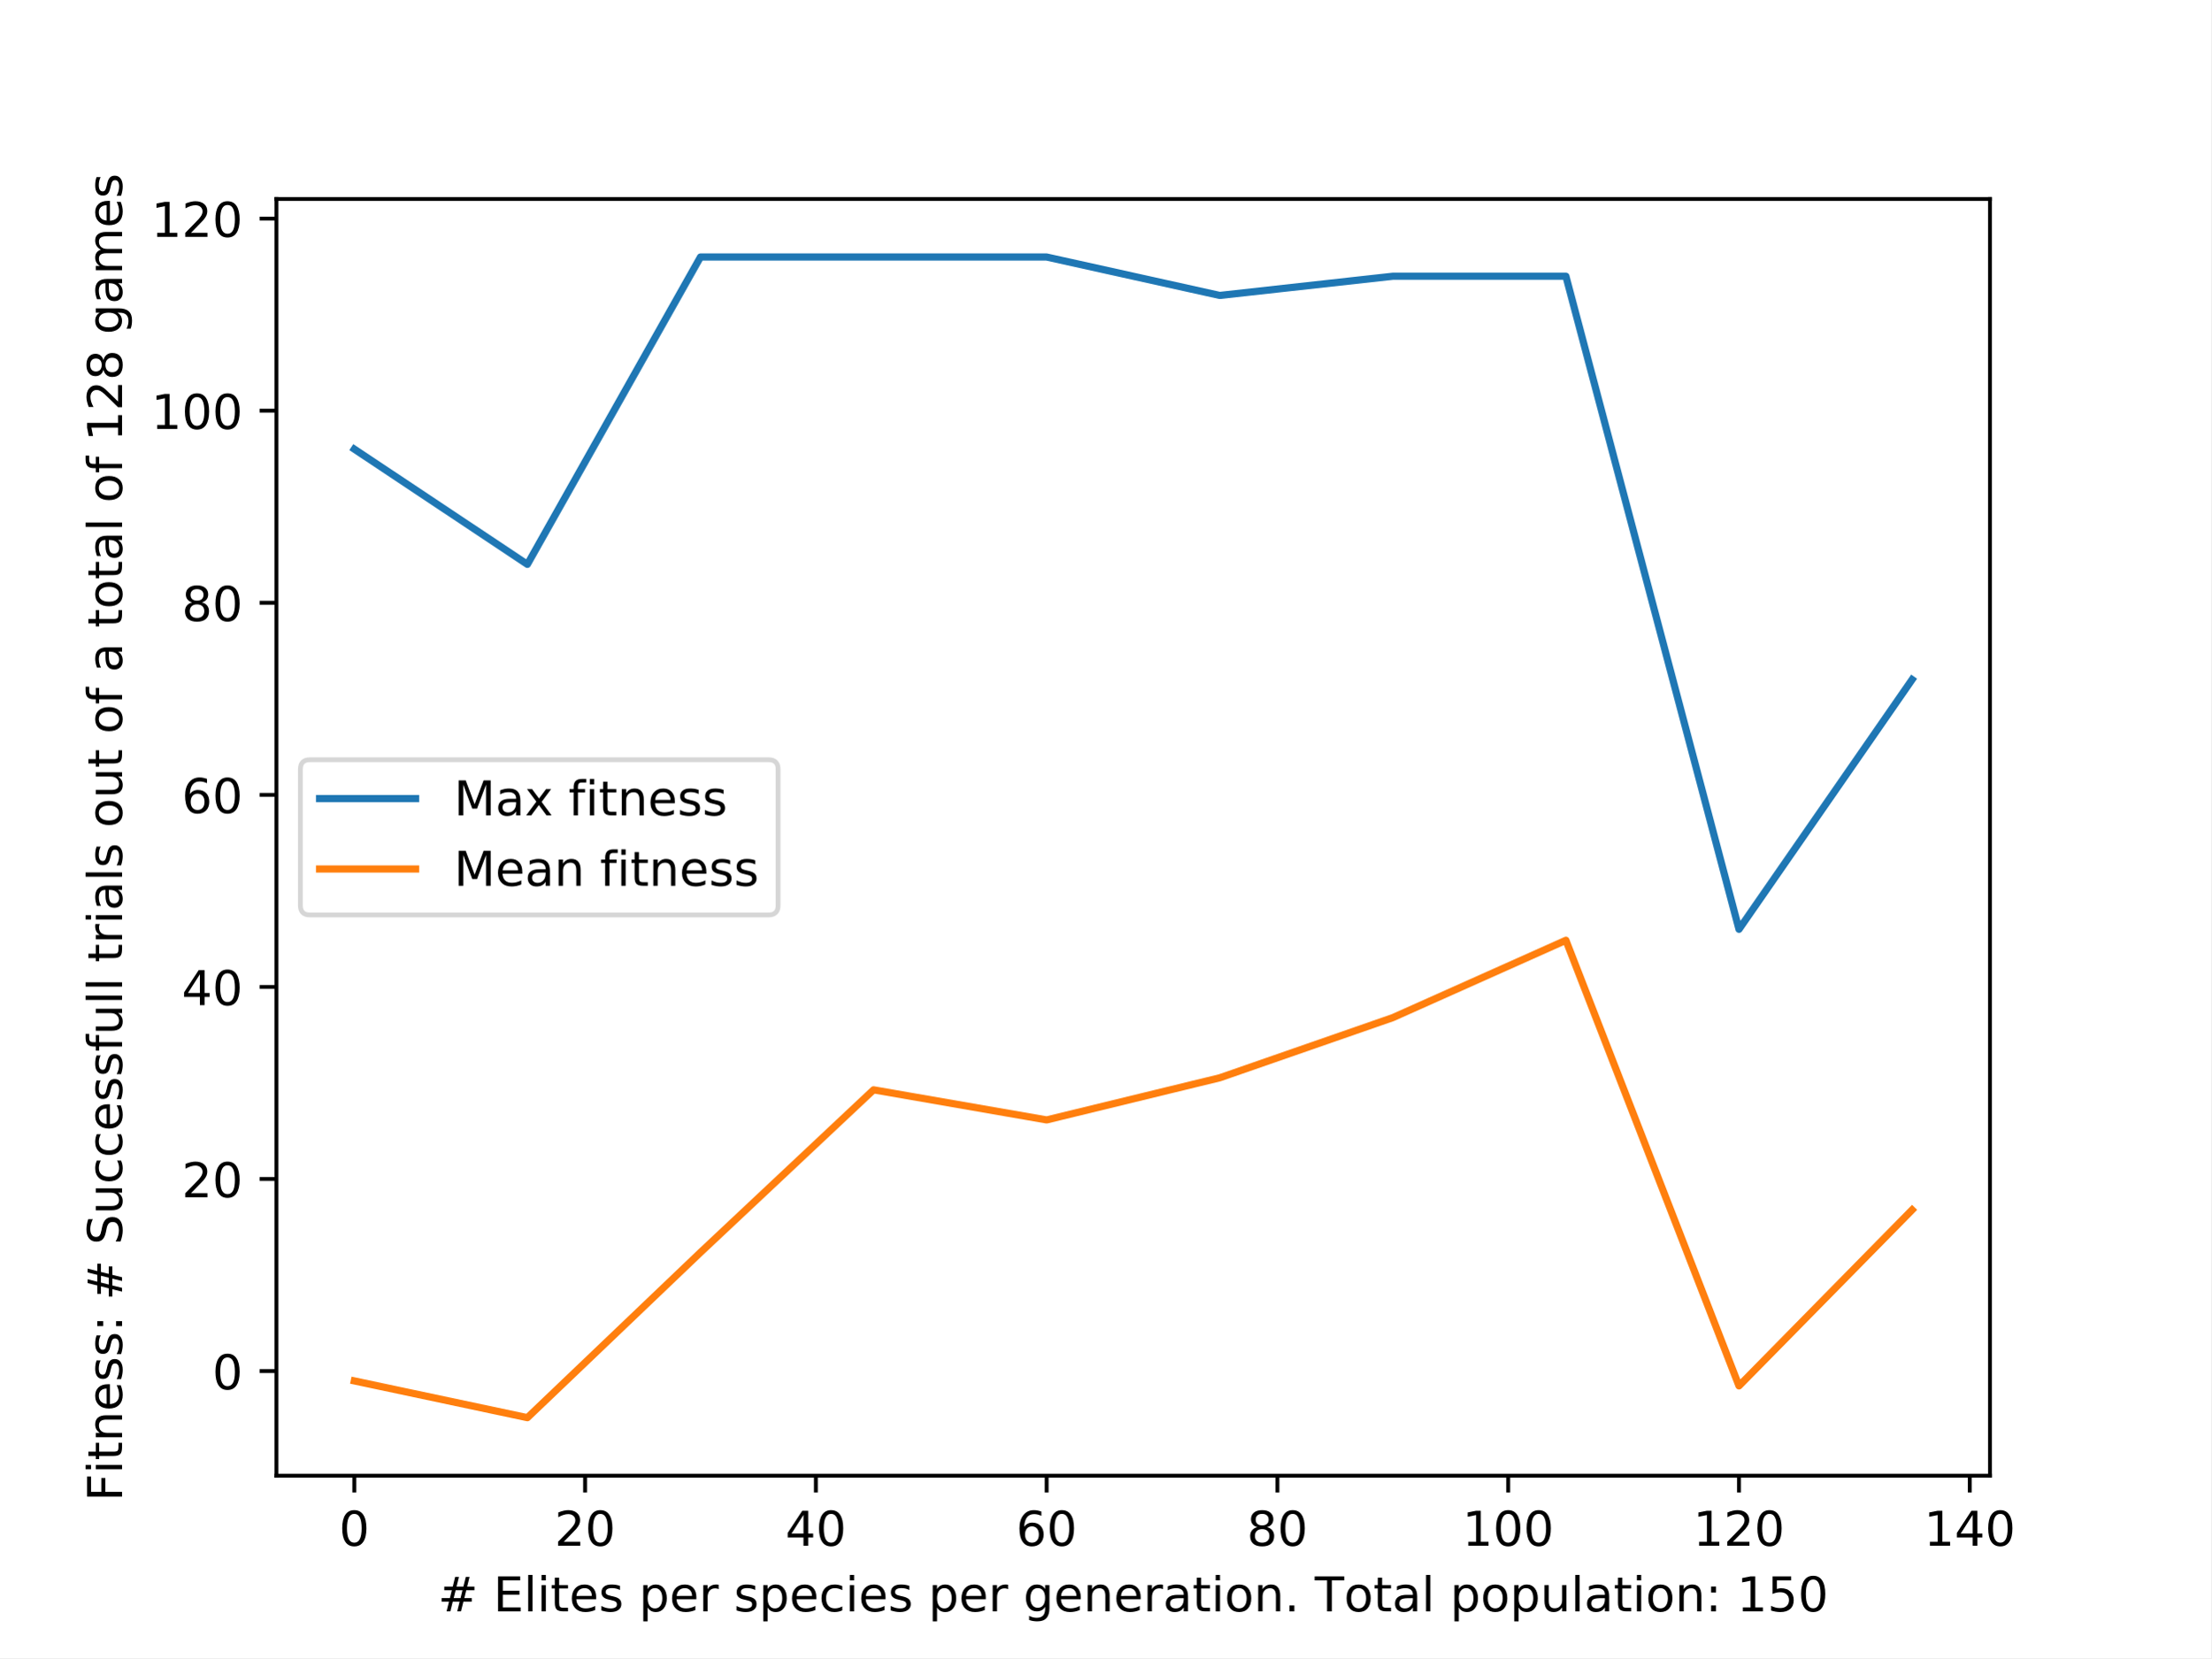
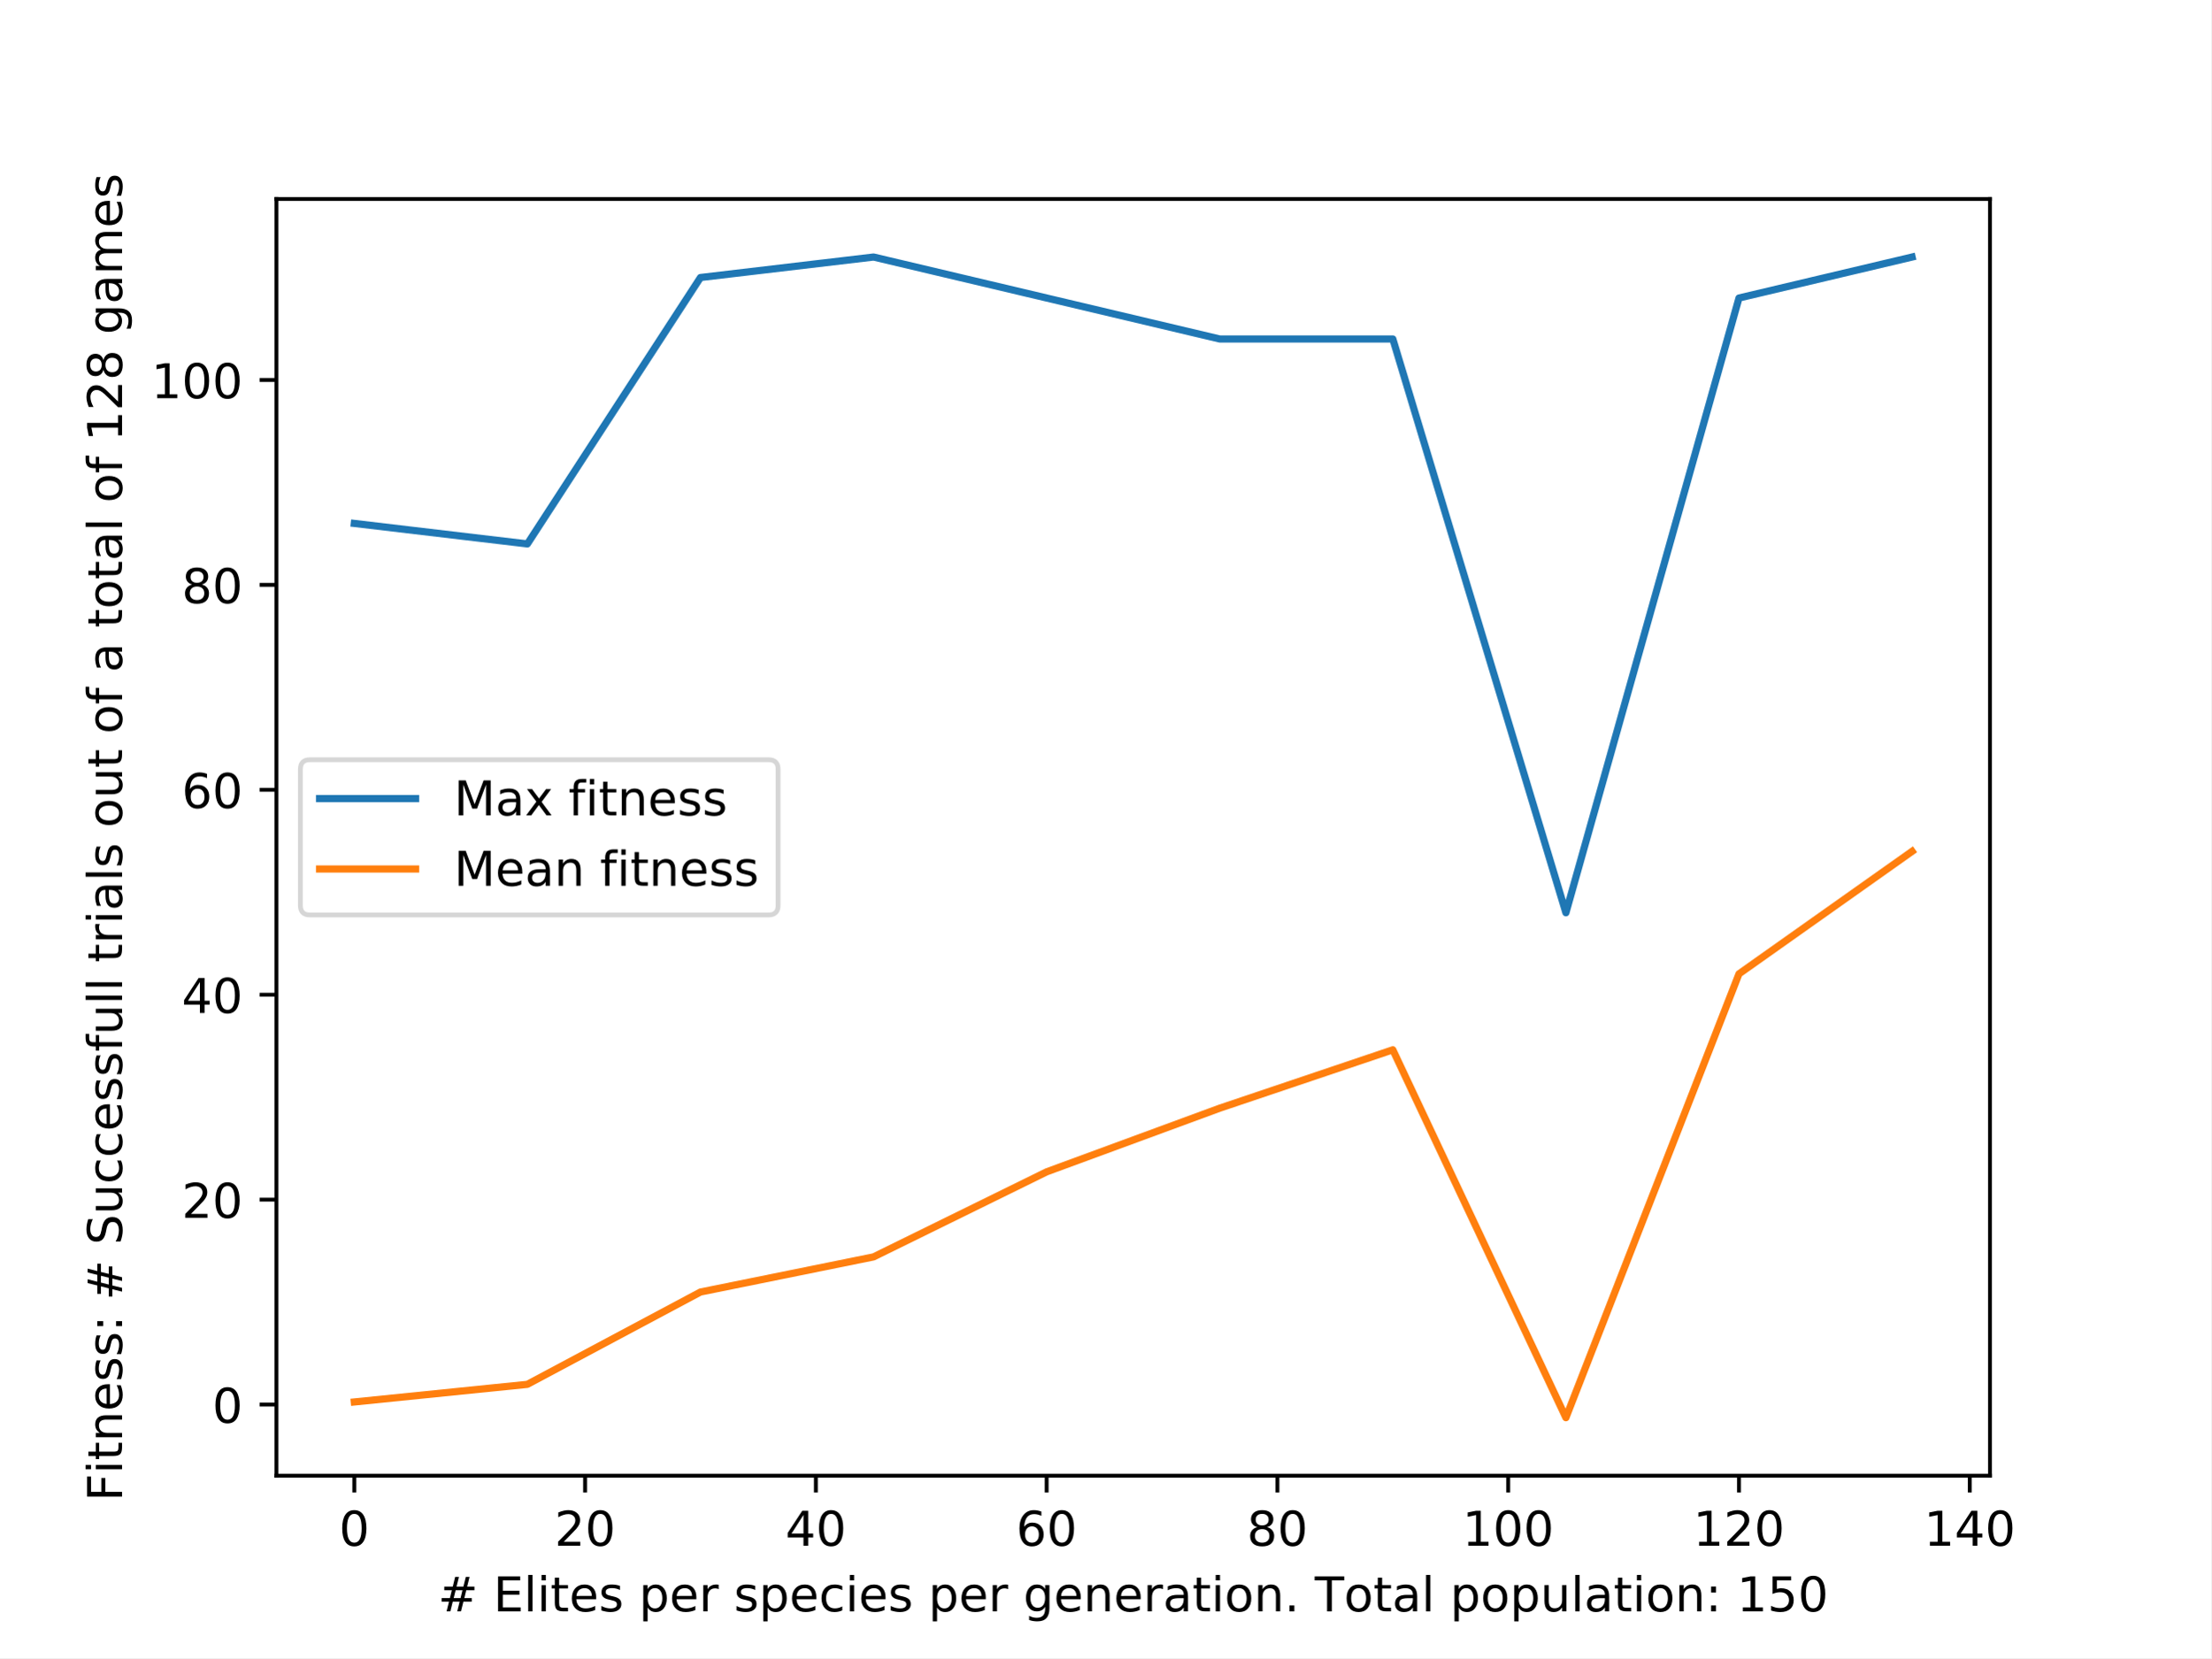
<svg xmlns="http://www.w3.org/2000/svg" xmlns:xlink="http://www.w3.org/1999/xlink" height="345.6pt" version="1.1" viewBox="0 0 460.8 345.6" width="460.8pt">
  <defs>
    <style type="text/css">
*{stroke-linecap:butt;stroke-linejoin:round;}
  </style>
  </defs>
  <g id="figure_1">
    <g id="patch_1">
      <path d="M 0 345.6  L 460.8 345.6  L 460.8 0  L 0 0  z " style="fill:#ffffff;" />
    </g>
    <g id="axes_1">
      <g id="patch_2">
        <path d="M 57.6 307.584  L 414.72 307.584  L 414.72 41.472  L 57.6 41.472  z " style="fill:#ffffff;" />
      </g>
      <g id="matplotlib.axis_1">
        <g id="xtick_1">
          <g id="line2d_1">
            <defs>
-               <path d="M 0 0  L 0 3.5  " id="ma9037fa48b" style="stroke:#000000;stroke-width:0.8;" />
-             </defs>
-             <g>
-               <use style="stroke:#000000;stroke-width:0.8;" x="73.833" xlink:href="#ma9037fa48b" y="307.584" />
+               <path d="M 0 0  L 0 3.5  " id="mc1889bf331" style="stroke:#000000;stroke-width:0.8;" />
+             </defs>
+             <g>
+               <use style="stroke:#000000;stroke-width:0.8;" x="73.833" xlink:href="#mc1889bf331" y="307.584" />
            </g>
          </g>
          <g id="text_1">
            <defs>
              <path d="M 31.781 66.406  Q 24.172 66.406 20.328 58.906  Q 16.5 51.422 16.5 36.375  Q 16.5 21.391 20.328 13.891  Q 24.172 6.391 31.781 6.391  Q 39.453 6.391 43.281 13.891  Q 47.125 21.391 47.125 36.375  Q 47.125 51.422 43.281 58.906  Q 39.453 66.406 31.781 66.406  z M 31.781 74.219  Q 44.047 74.219 50.516 64.516  Q 56.984 54.828 56.984 36.375  Q 56.984 17.969 50.516 8.266  Q 44.047 -1.422 31.781 -1.422  Q 19.531 -1.422 13.062 8.266  Q 6.594 17.969 6.594 36.375  Q 6.594 54.828 13.062 64.516  Q 19.531 74.219 31.781 74.219  z " id="DejaVuSans-48" />
            </defs>
            <g transform="translate(70.65148 322.1824)scale(0.1 -0.1)">
              <use xlink:href="#DejaVuSans-48" />
            </g>
          </g>
        </g>
        <g id="xtick_2">
          <g id="line2d_2">
            <g>
-               <use style="stroke:#000000;stroke-width:0.8;" x="121.93" xlink:href="#ma9037fa48b" y="307.584" />
+               <use style="stroke:#000000;stroke-width:0.8;" x="121.93" xlink:href="#mc1889bf331" y="307.584" />
            </g>
          </g>
          <g id="text_2">
            <defs>
              <path d="M 19.188 8.297  L 53.609 8.297  L 53.609 0  L 7.328 0  L 7.328 8.297  Q 12.938 14.109 22.625 23.891  Q 32.328 33.688 34.812 36.531  Q 39.547 41.844 41.422 45.531  Q 43.312 49.219 43.312 52.781  Q 43.312 58.594 39.234 62.25  Q 35.156 65.922 28.609 65.922  Q 23.969 65.922 18.812 64.312  Q 13.672 62.703 7.812 59.422  L 7.812 69.391  Q 13.766 71.781 18.938 73  Q 24.125 74.219 28.422 74.219  Q 39.75 74.219 46.484 68.547  Q 53.219 62.891 53.219 53.422  Q 53.219 48.922 51.531 44.891  Q 49.859 40.875 45.406 35.406  Q 44.188 33.984 37.641 27.219  Q 31.109 20.453 19.188 8.297  z " id="DejaVuSans-50" />
            </defs>
            <g transform="translate(115.5672 322.1824)scale(0.1 -0.1)">
              <use xlink:href="#DejaVuSans-50" />
              <use x="63.623" xlink:href="#DejaVuSans-48" />
            </g>
          </g>
        </g>
        <g id="xtick_3">
          <g id="line2d_3">
            <g>
-               <use style="stroke:#000000;stroke-width:0.8;" x="170.027" xlink:href="#ma9037fa48b" y="307.584" />
+               <use style="stroke:#000000;stroke-width:0.8;" x="170.027" xlink:href="#mc1889bf331" y="307.584" />
            </g>
          </g>
          <g id="text_3">
            <defs>
              <path d="M 37.797 64.312  L 12.891 25.391  L 37.797 25.391  z M 35.203 72.906  L 47.609 72.906  L 47.609 25.391  L 58.016 25.391  L 58.016 17.188  L 47.609 17.188  L 47.609 0  L 37.797 0  L 37.797 17.188  L 4.891 17.188  L 4.891 26.703  z " id="DejaVuSans-52" />
            </defs>
            <g transform="translate(163.6642 322.1824)scale(0.1 -0.1)">
              <use xlink:href="#DejaVuSans-52" />
              <use x="63.623" xlink:href="#DejaVuSans-48" />
            </g>
          </g>
        </g>
        <g id="xtick_4">
          <g id="line2d_4">
            <g>
-               <use style="stroke:#000000;stroke-width:0.8;" x="218.124" xlink:href="#ma9037fa48b" y="307.584" />
+               <use style="stroke:#000000;stroke-width:0.8;" x="218.124" xlink:href="#mc1889bf331" y="307.584" />
            </g>
          </g>
          <g id="text_4">
            <defs>
              <path d="M 33.016 40.375  Q 26.375 40.375 22.484 35.828  Q 18.609 31.297 18.609 23.391  Q 18.609 15.531 22.484 10.953  Q 26.375 6.391 33.016 6.391  Q 39.656 6.391 43.531 10.953  Q 47.406 15.531 47.406 23.391  Q 47.406 31.297 43.531 35.828  Q 39.656 40.375 33.016 40.375  z M 52.594 71.297  L 52.594 62.312  Q 48.875 64.062 45.094 64.984  Q 41.312 65.922 37.594 65.922  Q 27.828 65.922 22.672 59.328  Q 17.531 52.734 16.797 39.406  Q 19.672 43.656 24.016 45.922  Q 28.375 48.188 33.594 48.188  Q 44.578 48.188 50.953 41.516  Q 57.328 34.859 57.328 23.391  Q 57.328 12.156 50.688 5.359  Q 44.047 -1.422 33.016 -1.422  Q 20.359 -1.422 13.672 8.266  Q 6.984 17.969 6.984 36.375  Q 6.984 53.656 15.188 63.938  Q 23.391 74.219 37.203 74.219  Q 40.922 74.219 44.703 73.484  Q 48.484 72.75 52.594 71.297  z " id="DejaVuSans-54" />
            </defs>
            <g transform="translate(211.7611 322.1824)scale(0.1 -0.1)">
              <use xlink:href="#DejaVuSans-54" />
              <use x="63.623" xlink:href="#DejaVuSans-48" />
            </g>
          </g>
        </g>
        <g id="xtick_5">
          <g id="line2d_5">
            <g>
-               <use style="stroke:#000000;stroke-width:0.8;" x="266.221" xlink:href="#ma9037fa48b" y="307.584" />
+               <use style="stroke:#000000;stroke-width:0.8;" x="266.221" xlink:href="#mc1889bf331" y="307.584" />
            </g>
          </g>
          <g id="text_5">
            <defs>
              <path d="M 31.781 34.625  Q 24.75 34.625 20.719 30.859  Q 16.703 27.094 16.703 20.516  Q 16.703 13.922 20.719 10.156  Q 24.75 6.391 31.781 6.391  Q 38.812 6.391 42.859 10.172  Q 46.922 13.969 46.922 20.516  Q 46.922 27.094 42.891 30.859  Q 38.875 34.625 31.781 34.625  z M 21.922 38.812  Q 15.578 40.375 12.031 44.719  Q 8.5 49.078 8.5 55.328  Q 8.5 64.062 14.719 69.141  Q 20.953 74.219 31.781 74.219  Q 42.672 74.219 48.875 69.141  Q 55.078 64.062 55.078 55.328  Q 55.078 49.078 51.531 44.719  Q 48 40.375 41.703 38.812  Q 48.828 37.156 52.797 32.312  Q 56.781 27.484 56.781 20.516  Q 56.781 9.906 50.312 4.234  Q 43.844 -1.422 31.781 -1.422  Q 19.734 -1.422 13.25 4.234  Q 6.781 9.906 6.781 20.516  Q 6.781 27.484 10.781 32.312  Q 14.797 37.156 21.922 38.812  z M 18.312 54.391  Q 18.312 48.734 21.844 45.562  Q 25.391 42.391 31.781 42.391  Q 38.141 42.391 41.719 45.562  Q 45.312 48.734 45.312 54.391  Q 45.312 60.062 41.719 63.234  Q 38.141 66.406 31.781 66.406  Q 25.391 66.406 21.844 63.234  Q 18.312 60.062 18.312 54.391  z " id="DejaVuSans-56" />
            </defs>
            <g transform="translate(259.8581 322.1824)scale(0.1 -0.1)">
              <use xlink:href="#DejaVuSans-56" />
              <use x="63.623" xlink:href="#DejaVuSans-48" />
            </g>
          </g>
        </g>
        <g id="xtick_6">
          <g id="line2d_6">
            <g>
-               <use style="stroke:#000000;stroke-width:0.8;" x="314.318" xlink:href="#ma9037fa48b" y="307.584" />
+               <use style="stroke:#000000;stroke-width:0.8;" x="314.318" xlink:href="#mc1889bf331" y="307.584" />
            </g>
          </g>
          <g id="text_6">
            <defs>
              <path d="M 12.406 8.297  L 28.516 8.297  L 28.516 63.922  L 10.984 60.406  L 10.984 69.391  L 28.422 72.906  L 38.281 72.906  L 38.281 8.297  L 54.391 8.297  L 54.391 0  L 12.406 0  z " id="DejaVuSans-49" />
            </defs>
            <g transform="translate(304.7738 322.1824)scale(0.1 -0.1)">
              <use xlink:href="#DejaVuSans-49" />
              <use x="63.623" xlink:href="#DejaVuSans-48" />
              <use x="127.246" xlink:href="#DejaVuSans-48" />
            </g>
          </g>
        </g>
        <g id="xtick_7">
          <g id="line2d_7">
            <g>
-               <use style="stroke:#000000;stroke-width:0.8;" x="362.415" xlink:href="#ma9037fa48b" y="307.584" />
+               <use style="stroke:#000000;stroke-width:0.8;" x="362.415" xlink:href="#mc1889bf331" y="307.584" />
            </g>
          </g>
          <g id="text_7">
            <g transform="translate(352.8708 322.1824)scale(0.1 -0.1)">
              <use xlink:href="#DejaVuSans-49" />
              <use x="63.623" xlink:href="#DejaVuSans-50" />
              <use x="127.246" xlink:href="#DejaVuSans-48" />
            </g>
          </g>
        </g>
        <g id="xtick_8">
          <g id="line2d_8">
            <g>
-               <use style="stroke:#000000;stroke-width:0.8;" x="410.512" xlink:href="#ma9037fa48b" y="307.584" />
+               <use style="stroke:#000000;stroke-width:0.8;" x="410.512" xlink:href="#mc1889bf331" y="307.584" />
            </g>
          </g>
          <g id="text_8">
            <g transform="translate(400.9678 322.1824)scale(0.1 -0.1)">
              <use xlink:href="#DejaVuSans-49" />
              <use x="63.623" xlink:href="#DejaVuSans-52" />
              <use x="127.246" xlink:href="#DejaVuSans-48" />
            </g>
          </g>
        </g>
        <g id="text_9">
          <defs>
            <path d="M 51.125 44  L 36.922 44  L 32.812 27.688  L 47.125 27.688  z M 43.797 71.781  L 38.719 51.516  L 52.984 51.516  L 58.109 71.781  L 65.922 71.781  L 60.891 51.516  L 76.125 51.516  L 76.125 44  L 58.984 44  L 54.984 27.688  L 70.516 27.688  L 70.516 20.219  L 53.078 20.219  L 48 0  L 40.188 0  L 45.219 20.219  L 30.906 20.219  L 25.875 0  L 18.016 0  L 23.094 20.219  L 7.719 20.219  L 7.719 27.688  L 24.906 27.688  L 29 44  L 13.281 44  L 13.281 51.516  L 30.906 51.516  L 35.891 71.781  z " id="DejaVuSans-35" />
            <path id="DejaVuSans-32" />
            <path d="M 9.812 72.906  L 55.906 72.906  L 55.906 64.594  L 19.672 64.594  L 19.672 43.016  L 54.391 43.016  L 54.391 34.719  L 19.672 34.719  L 19.672 8.297  L 56.781 8.297  L 56.781 0  L 9.812 0  z " id="DejaVuSans-69" />
            <path d="M 9.422 75.984  L 18.406 75.984  L 18.406 0  L 9.422 0  z " id="DejaVuSans-108" />
            <path d="M 9.422 54.688  L 18.406 54.688  L 18.406 0  L 9.422 0  z M 9.422 75.984  L 18.406 75.984  L 18.406 64.594  L 9.422 64.594  z " id="DejaVuSans-105" />
            <path d="M 18.312 70.219  L 18.312 54.688  L 36.812 54.688  L 36.812 47.703  L 18.312 47.703  L 18.312 18.016  Q 18.312 11.328 20.141 9.422  Q 21.969 7.516 27.594 7.516  L 36.812 7.516  L 36.812 0  L 27.594 0  Q 17.188 0 13.234 3.875  Q 9.281 7.766 9.281 18.016  L 9.281 47.703  L 2.688 47.703  L 2.688 54.688  L 9.281 54.688  L 9.281 70.219  z " id="DejaVuSans-116" />
            <path d="M 56.203 29.594  L 56.203 25.203  L 14.891 25.203  Q 15.484 15.922 20.484 11.062  Q 25.484 6.203 34.422 6.203  Q 39.594 6.203 44.453 7.469  Q 49.312 8.734 54.109 11.281  L 54.109 2.781  Q 49.266 0.734 44.188 -0.344  Q 39.109 -1.422 33.891 -1.422  Q 20.797 -1.422 13.156 6.188  Q 5.516 13.812 5.516 26.812  Q 5.516 40.234 12.766 48.109  Q 20.016 56 32.328 56  Q 43.359 56 49.781 48.891  Q 56.203 41.797 56.203 29.594  z M 47.219 32.234  Q 47.125 39.594 43.094 43.984  Q 39.062 48.391 32.422 48.391  Q 24.906 48.391 20.391 44.141  Q 15.875 39.891 15.188 32.172  z " id="DejaVuSans-101" />
            <path d="M 44.281 53.078  L 44.281 44.578  Q 40.484 46.531 36.375 47.5  Q 32.281 48.484 27.875 48.484  Q 21.188 48.484 17.844 46.438  Q 14.5 44.391 14.5 40.281  Q 14.5 37.156 16.891 35.375  Q 19.281 33.594 26.516 31.984  L 29.594 31.297  Q 39.156 29.25 43.188 25.516  Q 47.219 21.781 47.219 15.094  Q 47.219 7.469 41.188 3.016  Q 35.156 -1.422 24.609 -1.422  Q 20.219 -1.422 15.453 -0.562  Q 10.688 0.297 5.422 2  L 5.422 11.281  Q 10.406 8.688 15.234 7.391  Q 20.062 6.109 24.812 6.109  Q 31.156 6.109 34.562 8.281  Q 37.984 10.453 37.984 14.406  Q 37.984 18.062 35.516 20.016  Q 33.062 21.969 24.703 23.781  L 21.578 24.516  Q 13.234 26.266 9.516 29.906  Q 5.812 33.547 5.812 39.891  Q 5.812 47.609 11.281 51.797  Q 16.75 56 26.812 56  Q 31.781 56 36.172 55.266  Q 40.578 54.547 44.281 53.078  z " id="DejaVuSans-115" />
            <path d="M 18.109 8.203  L 18.109 -20.797  L 9.078 -20.797  L 9.078 54.688  L 18.109 54.688  L 18.109 46.391  Q 20.953 51.266 25.266 53.625  Q 29.594 56 35.594 56  Q 45.562 56 51.781 48.094  Q 58.016 40.188 58.016 27.297  Q 58.016 14.406 51.781 6.484  Q 45.562 -1.422 35.594 -1.422  Q 29.594 -1.422 25.266 0.953  Q 20.953 3.328 18.109 8.203  z M 48.688 27.297  Q 48.688 37.203 44.609 42.844  Q 40.531 48.484 33.406 48.484  Q 26.266 48.484 22.188 42.844  Q 18.109 37.203 18.109 27.297  Q 18.109 17.391 22.188 11.75  Q 26.266 6.109 33.406 6.109  Q 40.531 6.109 44.609 11.75  Q 48.688 17.391 48.688 27.297  z " id="DejaVuSans-112" />
            <path d="M 41.109 46.297  Q 39.594 47.172 37.812 47.578  Q 36.031 48 33.891 48  Q 26.266 48 22.188 43.047  Q 18.109 38.094 18.109 28.812  L 18.109 0  L 9.078 0  L 9.078 54.688  L 18.109 54.688  L 18.109 46.188  Q 20.953 51.172 25.484 53.578  Q 30.031 56 36.531 56  Q 37.453 56 38.578 55.875  Q 39.703 55.766 41.062 55.516  z " id="DejaVuSans-114" />
            <path d="M 48.781 52.594  L 48.781 44.188  Q 44.969 46.297 41.141 47.344  Q 37.312 48.391 33.406 48.391  Q 24.656 48.391 19.812 42.844  Q 14.984 37.312 14.984 27.297  Q 14.984 17.281 19.812 11.734  Q 24.656 6.203 33.406 6.203  Q 37.312 6.203 41.141 7.25  Q 44.969 8.297 48.781 10.406  L 48.781 2.094  Q 45.016 0.344 40.984 -0.531  Q 36.969 -1.422 32.422 -1.422  Q 20.062 -1.422 12.781 6.344  Q 5.516 14.109 5.516 27.297  Q 5.516 40.672 12.859 48.328  Q 20.219 56 33.016 56  Q 37.156 56 41.109 55.141  Q 45.062 54.297 48.781 52.594  z " id="DejaVuSans-99" />
            <path d="M 45.406 27.984  Q 45.406 37.75 41.375 43.109  Q 37.359 48.484 30.078 48.484  Q 22.859 48.484 18.828 43.109  Q 14.797 37.75 14.797 27.984  Q 14.797 18.266 18.828 12.891  Q 22.859 7.516 30.078 7.516  Q 37.359 7.516 41.375 12.891  Q 45.406 18.266 45.406 27.984  z M 54.391 6.781  Q 54.391 -7.172 48.188 -13.984  Q 42 -20.797 29.203 -20.797  Q 24.469 -20.797 20.266 -20.094  Q 16.062 -19.391 12.109 -17.922  L 12.109 -9.188  Q 16.062 -11.328 19.922 -12.344  Q 23.781 -13.375 27.781 -13.375  Q 36.625 -13.375 41.016 -8.766  Q 45.406 -4.156 45.406 5.172  L 45.406 9.625  Q 42.625 4.781 38.281 2.391  Q 33.938 0 27.875 0  Q 17.828 0 11.672 7.656  Q 5.516 15.328 5.516 27.984  Q 5.516 40.672 11.672 48.328  Q 17.828 56 27.875 56  Q 33.938 56 38.281 53.609  Q 42.625 51.219 45.406 46.391  L 45.406 54.688  L 54.391 54.688  z " id="DejaVuSans-103" />
            <path d="M 54.891 33.016  L 54.891 0  L 45.906 0  L 45.906 32.719  Q 45.906 40.484 42.875 44.328  Q 39.844 48.188 33.797 48.188  Q 26.516 48.188 22.312 43.547  Q 18.109 38.922 18.109 30.906  L 18.109 0  L 9.078 0  L 9.078 54.688  L 18.109 54.688  L 18.109 46.188  Q 21.344 51.125 25.703 53.562  Q 30.078 56 35.797 56  Q 45.219 56 50.047 50.172  Q 54.891 44.344 54.891 33.016  z " id="DejaVuSans-110" />
            <path d="M 34.281 27.484  Q 23.391 27.484 19.188 25  Q 14.984 22.516 14.984 16.5  Q 14.984 11.719 18.141 8.906  Q 21.297 6.109 26.703 6.109  Q 34.188 6.109 38.703 11.406  Q 43.219 16.703 43.219 25.484  L 43.219 27.484  z M 52.203 31.203  L 52.203 0  L 43.219 0  L 43.219 8.297  Q 40.141 3.328 35.547 0.953  Q 30.953 -1.422 24.312 -1.422  Q 15.922 -1.422 10.953 3.297  Q 6 8.016 6 15.922  Q 6 25.141 12.172 29.828  Q 18.359 34.516 30.609 34.516  L 43.219 34.516  L 43.219 35.406  Q 43.219 41.609 39.141 45  Q 35.062 48.391 27.688 48.391  Q 23 48.391 18.547 47.266  Q 14.109 46.141 10.016 43.891  L 10.016 52.203  Q 14.938 54.109 19.578 55.047  Q 24.219 56 28.609 56  Q 40.484 56 46.344 49.844  Q 52.203 43.703 52.203 31.203  z " id="DejaVuSans-97" />
            <path d="M 30.609 48.391  Q 23.391 48.391 19.188 42.75  Q 14.984 37.109 14.984 27.297  Q 14.984 17.484 19.156 11.844  Q 23.344 6.203 30.609 6.203  Q 37.797 6.203 41.984 11.859  Q 46.188 17.531 46.188 27.297  Q 46.188 37.016 41.984 42.703  Q 37.797 48.391 30.609 48.391  z M 30.609 56  Q 42.328 56 49.016 48.375  Q 55.719 40.766 55.719 27.297  Q 55.719 13.875 49.016 6.219  Q 42.328 -1.422 30.609 -1.422  Q 18.844 -1.422 12.172 6.219  Q 5.516 13.875 5.516 27.297  Q 5.516 40.766 12.172 48.375  Q 18.844 56 30.609 56  z " id="DejaVuSans-111" />
            <path d="M 10.688 12.406  L 21 12.406  L 21 0  L 10.688 0  z " id="DejaVuSans-46" />
            <path d="M -0.297 72.906  L 61.375 72.906  L 61.375 64.594  L 35.5 64.594  L 35.5 0  L 25.594 0  L 25.594 64.594  L -0.297 64.594  z " id="DejaVuSans-84" />
            <path d="M 8.5 21.578  L 8.5 54.688  L 17.484 54.688  L 17.484 21.922  Q 17.484 14.156 20.5 10.266  Q 23.531 6.391 29.594 6.391  Q 36.859 6.391 41.078 11.031  Q 45.312 15.672 45.312 23.688  L 45.312 54.688  L 54.297 54.688  L 54.297 0  L 45.312 0  L 45.312 8.406  Q 42.047 3.422 37.719 1  Q 33.406 -1.422 27.688 -1.422  Q 18.266 -1.422 13.375 4.438  Q 8.5 10.297 8.5 21.578  z M 31.109 56  z " id="DejaVuSans-117" />
            <path d="M 11.719 12.406  L 22.016 12.406  L 22.016 0  L 11.719 0  z M 11.719 51.703  L 22.016 51.703  L 22.016 39.312  L 11.719 39.312  z " id="DejaVuSans-58" />
            <path d="M 10.797 72.906  L 49.516 72.906  L 49.516 64.594  L 19.828 64.594  L 19.828 46.734  Q 21.969 47.469 24.109 47.828  Q 26.266 48.188 28.422 48.188  Q 40.625 48.188 47.75 41.5  Q 54.891 34.812 54.891 23.391  Q 54.891 11.625 47.562 5.094  Q 40.234 -1.422 26.906 -1.422  Q 22.312 -1.422 17.547 -0.641  Q 12.797 0.141 7.719 1.703  L 7.719 11.625  Q 12.109 9.234 16.797 8.062  Q 21.484 6.891 26.703 6.891  Q 35.156 6.891 40.078 11.328  Q 45.016 15.766 45.016 23.391  Q 45.016 31 40.078 35.438  Q 35.156 39.891 26.703 39.891  Q 22.75 39.891 18.812 39.016  Q 14.891 38.141 10.797 36.281  z " id="DejaVuSans-53" />
          </defs>
          <g transform="translate(91.26078 335.8606)scale(0.1 -0.1)">
            <use xlink:href="#DejaVuSans-35" />
            <use x="83.789" xlink:href="#DejaVuSans-32" />
            <use x="115.576" xlink:href="#DejaVuSans-69" />
            <use x="178.76" xlink:href="#DejaVuSans-108" />
            <use x="206.543" xlink:href="#DejaVuSans-105" />
            <use x="234.326" xlink:href="#DejaVuSans-116" />
            <use x="273.535" xlink:href="#DejaVuSans-101" />
            <use x="335.059" xlink:href="#DejaVuSans-115" />
            <use x="387.158" xlink:href="#DejaVuSans-32" />
            <use x="418.945" xlink:href="#DejaVuSans-112" />
            <use x="482.422" xlink:href="#DejaVuSans-101" />
            <use x="543.945" xlink:href="#DejaVuSans-114" />
            <use x="585.059" xlink:href="#DejaVuSans-32" />
            <use x="616.846" xlink:href="#DejaVuSans-115" />
            <use x="668.945" xlink:href="#DejaVuSans-112" />
            <use x="732.422" xlink:href="#DejaVuSans-101" />
            <use x="793.945" xlink:href="#DejaVuSans-99" />
            <use x="848.926" xlink:href="#DejaVuSans-105" />
            <use x="876.709" xlink:href="#DejaVuSans-101" />
            <use x="938.232" xlink:href="#DejaVuSans-115" />
            <use x="990.332" xlink:href="#DejaVuSans-32" />
            <use x="1022.119" xlink:href="#DejaVuSans-112" />
            <use x="1085.596" xlink:href="#DejaVuSans-101" />
            <use x="1147.119" xlink:href="#DejaVuSans-114" />
            <use x="1188.232" xlink:href="#DejaVuSans-32" />
            <use x="1220.02" xlink:href="#DejaVuSans-103" />
            <use x="1283.496" xlink:href="#DejaVuSans-101" />
            <use x="1345.02" xlink:href="#DejaVuSans-110" />
            <use x="1408.398" xlink:href="#DejaVuSans-101" />
            <use x="1469.922" xlink:href="#DejaVuSans-114" />
            <use x="1511.035" xlink:href="#DejaVuSans-97" />
            <use x="1572.314" xlink:href="#DejaVuSans-116" />
            <use x="1611.523" xlink:href="#DejaVuSans-105" />
            <use x="1639.307" xlink:href="#DejaVuSans-111" />
            <use x="1700.488" xlink:href="#DejaVuSans-110" />
            <use x="1763.867" xlink:href="#DejaVuSans-46" />
            <use x="1795.654" xlink:href="#DejaVuSans-32" />
            <use x="1827.441" xlink:href="#DejaVuSans-84" />
            <use x="1888.26" xlink:href="#DejaVuSans-111" />
            <use x="1949.441" xlink:href="#DejaVuSans-116" />
            <use x="1988.65" xlink:href="#DejaVuSans-97" />
            <use x="2049.93" xlink:href="#DejaVuSans-108" />
            <use x="2077.713" xlink:href="#DejaVuSans-32" />
            <use x="2109.5" xlink:href="#DejaVuSans-112" />
            <use x="2172.977" xlink:href="#DejaVuSans-111" />
            <use x="2234.158" xlink:href="#DejaVuSans-112" />
            <use x="2297.635" xlink:href="#DejaVuSans-117" />
            <use x="2361.014" xlink:href="#DejaVuSans-108" />
            <use x="2388.797" xlink:href="#DejaVuSans-97" />
            <use x="2450.076" xlink:href="#DejaVuSans-116" />
            <use x="2489.285" xlink:href="#DejaVuSans-105" />
            <use x="2517.068" xlink:href="#DejaVuSans-111" />
            <use x="2578.25" xlink:href="#DejaVuSans-110" />
            <use x="2641.629" xlink:href="#DejaVuSans-58" />
            <use x="2675.32" xlink:href="#DejaVuSans-32" />
            <use x="2707.107" xlink:href="#DejaVuSans-49" />
            <use x="2770.73" xlink:href="#DejaVuSans-53" />
            <use x="2834.354" xlink:href="#DejaVuSans-48" />
          </g>
        </g>
      </g>
      <g id="matplotlib.axis_2">
        <g id="ytick_1">
          <g id="line2d_9">
            <defs>
-               <path d="M 0 0  L -3.5 0  " id="m9ec6c9c2bd" style="stroke:#000000;stroke-width:0.8;" />
-             </defs>
-             <g>
-               <use style="stroke:#000000;stroke-width:0.8;" x="57.6" xlink:href="#m9ec6c9c2bd" y="285.777" />
+               <path d="M 0 0  L -3.5 0  " id="m022f4baba5" style="stroke:#000000;stroke-width:0.8;" />
+             </defs>
+             <g>
+               <use style="stroke:#000000;stroke-width:0.8;" x="57.6" xlink:href="#m022f4baba5" y="292.756" />
            </g>
          </g>
          <g id="text_10">
-             <g transform="translate(44.2375 289.5763)scale(0.1 -0.1)">
+             <g transform="translate(44.2375 296.5551)scale(0.1 -0.1)">
              <use xlink:href="#DejaVuSans-48" />
            </g>
          </g>
        </g>
        <g id="ytick_2">
          <g id="line2d_10">
            <g>
-               <use style="stroke:#000000;stroke-width:0.8;" x="57.6" xlink:href="#m9ec6c9c2bd" y="245.741" />
+               <use style="stroke:#000000;stroke-width:0.8;" x="57.6" xlink:href="#m022f4baba5" y="250.044" />
            </g>
          </g>
          <g id="text_11">
-             <g transform="translate(37.875 249.5403)scale(0.1 -0.1)">
+             <g transform="translate(37.875 253.843)scale(0.1 -0.1)">
              <use xlink:href="#DejaVuSans-50" />
              <use x="63.623" xlink:href="#DejaVuSans-48" />
            </g>
          </g>
        </g>
        <g id="ytick_3">
          <g id="line2d_11">
            <g>
-               <use style="stroke:#000000;stroke-width:0.8;" x="57.6" xlink:href="#m9ec6c9c2bd" y="205.705" />
+               <use style="stroke:#000000;stroke-width:0.8;" x="57.6" xlink:href="#m022f4baba5" y="207.332" />
            </g>
          </g>
          <g id="text_12">
-             <g transform="translate(37.875 209.5042)scale(0.1 -0.1)">
+             <g transform="translate(37.875 211.1309)scale(0.1 -0.1)">
              <use xlink:href="#DejaVuSans-52" />
              <use x="63.623" xlink:href="#DejaVuSans-48" />
            </g>
          </g>
        </g>
        <g id="ytick_4">
          <g id="line2d_12">
            <g>
-               <use style="stroke:#000000;stroke-width:0.8;" x="57.6" xlink:href="#m9ec6c9c2bd" y="165.669" />
+               <use style="stroke:#000000;stroke-width:0.8;" x="57.6" xlink:href="#m022f4baba5" y="164.62" />
            </g>
          </g>
          <g id="text_13">
-             <g transform="translate(37.875 169.4682)scale(0.1 -0.1)">
+             <g transform="translate(37.875 168.4187)scale(0.1 -0.1)">
              <use xlink:href="#DejaVuSans-54" />
              <use x="63.623" xlink:href="#DejaVuSans-48" />
            </g>
          </g>
        </g>
        <g id="ytick_5">
          <g id="line2d_13">
            <g>
-               <use style="stroke:#000000;stroke-width:0.8;" x="57.6" xlink:href="#m9ec6c9c2bd" y="125.633" />
+               <use style="stroke:#000000;stroke-width:0.8;" x="57.6" xlink:href="#m022f4baba5" y="121.907" />
            </g>
          </g>
          <g id="text_14">
-             <g transform="translate(37.875 129.4321)scale(0.1 -0.1)">
+             <g transform="translate(37.875 125.7066)scale(0.1 -0.1)">
              <use xlink:href="#DejaVuSans-56" />
              <use x="63.623" xlink:href="#DejaVuSans-48" />
            </g>
          </g>
        </g>
        <g id="ytick_6">
          <g id="line2d_14">
            <g>
-               <use style="stroke:#000000;stroke-width:0.8;" x="57.6" xlink:href="#m9ec6c9c2bd" y="85.597" />
+               <use style="stroke:#000000;stroke-width:0.8;" x="57.6" xlink:href="#m022f4baba5" y="79.195" />
            </g>
          </g>
          <g id="text_15">
-             <g transform="translate(31.5125 89.39606)scale(0.1 -0.1)">
+             <g transform="translate(31.5125 82.99449)scale(0.1 -0.1)">
              <use xlink:href="#DejaVuSans-49" />
              <use x="63.623" xlink:href="#DejaVuSans-48" />
              <use x="127.246" xlink:href="#DejaVuSans-48" />
            </g>
          </g>
        </g>
-         <g id="ytick_7">
-           <g id="line2d_15">
-             <g>
-               <use style="stroke:#000000;stroke-width:0.8;" x="57.6" xlink:href="#m9ec6c9c2bd" y="45.561" />
-             </g>
-           </g>
-           <g id="text_16">
-             <g transform="translate(31.5125 49.36001)scale(0.1 -0.1)">
-               <use xlink:href="#DejaVuSans-49" />
-               <use x="63.623" xlink:href="#DejaVuSans-50" />
-               <use x="127.246" xlink:href="#DejaVuSans-48" />
-             </g>
-           </g>
-         </g>
-         <g id="text_17">
+         <g id="text_16">
          <defs>
            <path d="M 9.812 72.906  L 51.703 72.906  L 51.703 64.594  L 19.672 64.594  L 19.672 43.109  L 48.578 43.109  L 48.578 34.812  L 19.672 34.812  L 19.672 0  L 9.812 0  z " id="DejaVuSans-70" />
            <path d="M 53.516 70.516  L 53.516 60.891  Q 47.906 63.578 42.922 64.891  Q 37.938 66.219 33.297 66.219  Q 25.25 66.219 20.875 63.094  Q 16.5 59.969 16.5 54.203  Q 16.5 49.359 19.406 46.891  Q 22.312 44.438 30.422 42.922  L 36.375 41.703  Q 47.406 39.594 52.656 34.297  Q 57.906 29 57.906 20.125  Q 57.906 9.516 50.797 4.047  Q 43.703 -1.422 29.984 -1.422  Q 24.812 -1.422 18.969 -0.25  Q 13.141 0.922 6.891 3.219  L 6.891 13.375  Q 12.891 10.016 18.656 8.297  Q 24.422 6.594 29.984 6.594  Q 38.422 6.594 43.016 9.906  Q 47.609 13.234 47.609 19.391  Q 47.609 24.75 44.312 27.781  Q 41.016 30.812 33.5 32.328  L 27.484 33.5  Q 16.453 35.688 11.516 40.375  Q 6.594 45.062 6.594 53.422  Q 6.594 63.094 13.406 68.656  Q 20.219 74.219 32.172 74.219  Q 37.312 74.219 42.625 73.281  Q 47.953 72.359 53.516 70.516  z " id="DejaVuSans-83" />
            <path d="M 37.109 75.984  L 37.109 68.5  L 28.516 68.5  Q 23.688 68.5 21.797 66.547  Q 19.922 64.594 19.922 59.516  L 19.922 54.688  L 34.719 54.688  L 34.719 47.703  L 19.922 47.703  L 19.922 0  L 10.891 0  L 10.891 47.703  L 2.297 47.703  L 2.297 54.688  L 10.891 54.688  L 10.891 58.5  Q 10.891 67.625 15.141 71.797  Q 19.391 75.984 28.609 75.984  z " id="DejaVuSans-102" />
            <path d="M 52 44.188  Q 55.375 50.25 60.062 53.125  Q 64.75 56 71.094 56  Q 79.641 56 84.281 50.016  Q 88.922 44.047 88.922 33.016  L 88.922 0  L 79.891 0  L 79.891 32.719  Q 79.891 40.578 77.094 44.375  Q 74.312 48.188 68.609 48.188  Q 61.625 48.188 57.562 43.547  Q 53.516 38.922 53.516 30.906  L 53.516 0  L 44.484 0  L 44.484 32.719  Q 44.484 40.625 41.703 44.406  Q 38.922 48.188 33.109 48.188  Q 26.219 48.188 22.156 43.531  Q 18.109 38.875 18.109 30.906  L 18.109 0  L 9.078 0  L 9.078 54.688  L 18.109 54.688  L 18.109 46.188  Q 21.188 51.219 25.484 53.609  Q 29.781 56 35.688 56  Q 41.656 56 45.828 52.969  Q 50 49.953 52 44.188  z " id="DejaVuSans-109" />
          </defs>
          <g transform="translate(25.43281 312.9217)rotate(-90)scale(0.1 -0.1)">
            <use xlink:href="#DejaVuSans-70" />
            <use x="57.41" xlink:href="#DejaVuSans-105" />
            <use x="85.193" xlink:href="#DejaVuSans-116" />
            <use x="124.402" xlink:href="#DejaVuSans-110" />
            <use x="187.781" xlink:href="#DejaVuSans-101" />
            <use x="249.305" xlink:href="#DejaVuSans-115" />
            <use x="301.404" xlink:href="#DejaVuSans-115" />
            <use x="353.504" xlink:href="#DejaVuSans-58" />
            <use x="387.195" xlink:href="#DejaVuSans-32" />
            <use x="418.982" xlink:href="#DejaVuSans-35" />
            <use x="502.771" xlink:href="#DejaVuSans-32" />
            <use x="534.559" xlink:href="#DejaVuSans-83" />
            <use x="598.035" xlink:href="#DejaVuSans-117" />
            <use x="661.414" xlink:href="#DejaVuSans-99" />
            <use x="716.395" xlink:href="#DejaVuSans-99" />
            <use x="771.375" xlink:href="#DejaVuSans-101" />
            <use x="832.898" xlink:href="#DejaVuSans-115" />
            <use x="884.998" xlink:href="#DejaVuSans-115" />
            <use x="937.098" xlink:href="#DejaVuSans-102" />
            <use x="972.303" xlink:href="#DejaVuSans-117" />
            <use x="1035.682" xlink:href="#DejaVuSans-108" />
            <use x="1063.465" xlink:href="#DejaVuSans-108" />
            <use x="1091.248" xlink:href="#DejaVuSans-32" />
            <use x="1123.035" xlink:href="#DejaVuSans-116" />
            <use x="1162.244" xlink:href="#DejaVuSans-114" />
            <use x="1203.357" xlink:href="#DejaVuSans-105" />
            <use x="1231.141" xlink:href="#DejaVuSans-97" />
            <use x="1292.42" xlink:href="#DejaVuSans-108" />
            <use x="1320.203" xlink:href="#DejaVuSans-115" />
            <use x="1372.303" xlink:href="#DejaVuSans-32" />
            <use x="1404.09" xlink:href="#DejaVuSans-111" />
            <use x="1465.271" xlink:href="#DejaVuSans-117" />
            <use x="1528.65" xlink:href="#DejaVuSans-116" />
            <use x="1567.859" xlink:href="#DejaVuSans-32" />
            <use x="1599.646" xlink:href="#DejaVuSans-111" />
            <use x="1660.828" xlink:href="#DejaVuSans-102" />
            <use x="1696.033" xlink:href="#DejaVuSans-32" />
            <use x="1727.82" xlink:href="#DejaVuSans-97" />
            <use x="1789.1" xlink:href="#DejaVuSans-32" />
            <use x="1820.887" xlink:href="#DejaVuSans-116" />
            <use x="1860.096" xlink:href="#DejaVuSans-111" />
            <use x="1921.277" xlink:href="#DejaVuSans-116" />
            <use x="1960.486" xlink:href="#DejaVuSans-97" />
            <use x="2021.766" xlink:href="#DejaVuSans-108" />
            <use x="2049.549" xlink:href="#DejaVuSans-32" />
            <use x="2081.336" xlink:href="#DejaVuSans-111" />
            <use x="2142.518" xlink:href="#DejaVuSans-102" />
            <use x="2177.723" xlink:href="#DejaVuSans-32" />
            <use x="2209.51" xlink:href="#DejaVuSans-49" />
            <use x="2273.133" xlink:href="#DejaVuSans-50" />
            <use x="2336.756" xlink:href="#DejaVuSans-56" />
            <use x="2400.379" xlink:href="#DejaVuSans-32" />
            <use x="2432.166" xlink:href="#DejaVuSans-103" />
            <use x="2495.643" xlink:href="#DejaVuSans-97" />
            <use x="2556.922" xlink:href="#DejaVuSans-109" />
            <use x="2654.334" xlink:href="#DejaVuSans-101" />
            <use x="2715.857" xlink:href="#DejaVuSans-115" />
          </g>
        </g>
      </g>
+       <g id="line2d_15">
+         <path clip-path="url(#pb629284b09)" d="M 73.833 109.094  L 109.905 113.365  L 145.978 57.839  L 182.051 53.568  L 218.124 62.11  L 254.196 70.653  L 290.269 70.653  L 326.342 190.247  L 362.415 62.11  L 398.487 53.568  " style="fill:none;stroke:#1f77b4;stroke-linecap:square;stroke-width:1.5;" />
+       </g>
      <g id="line2d_16">
-         <path clip-path="url(#pbfb6bf27b3)" d="M 73.833 93.604  L 109.905 117.626  L 145.978 53.568  L 182.051 53.568  L 218.124 53.568  L 254.196 61.575  L 290.269 57.572  L 326.342 57.572  L 362.415 193.694  L 398.487 141.647  " style="fill:none;stroke:#1f77b4;stroke-linecap:square;stroke-width:1.5;" />
-       </g>
-       <g id="line2d_17">
-         <path clip-path="url(#pbfb6bf27b3)" d="M 73.833 287.823  L 109.905 295.488  L 145.978 261.044  L 182.051 227.156  L 218.124 233.428  L 254.196 224.649  L 290.269 212.106  L 326.342 195.983  L 362.415 288.865  L 398.487 252.181  " style="fill:none;stroke:#ff7f0e;stroke-linecap:square;stroke-width:1.5;" />
+         <path clip-path="url(#pb629284b09)" d="M 73.833 292.215  L 109.905 288.542  L 145.978 269.301  L 182.051 261.977  L 218.124 244.249  L 254.196 230.98  L 290.269 218.814  L 326.342 295.488  L 362.415 202.978  L 398.487 177.446  " style="fill:none;stroke:#ff7f0e;stroke-linecap:square;stroke-width:1.5;" />
      </g>
      <g id="patch_3">
        <path d="M 57.6 307.584  L 57.6 41.472  " style="fill:none;stroke:#000000;stroke-linecap:square;stroke-linejoin:miter;stroke-width:0.8;" />
      </g>
      <g id="patch_4">
        <path d="M 414.72 307.584  L 414.72 41.472  " style="fill:none;stroke:#000000;stroke-linecap:square;stroke-linejoin:miter;stroke-width:0.8;" />
      </g>
      <g id="patch_5">
        <path d="M 57.6 307.584  L 414.72 307.584  " style="fill:none;stroke:#000000;stroke-linecap:square;stroke-linejoin:miter;stroke-width:0.8;" />
      </g>
      <g id="patch_6">
        <path d="M 57.6 41.472  L 414.72 41.472  " style="fill:none;stroke:#000000;stroke-linecap:square;stroke-linejoin:miter;stroke-width:0.8;" />
      </g>
      <g id="legend_1">
        <g id="patch_7">
          <path d="M 64.6 190.706  L 160.153 190.706  Q 162.153 190.706 162.153 188.706  L 162.153 160.35  Q 162.153 158.35 160.153 158.35  L 64.6 158.35  Q 62.6 158.35 62.6 160.35  L 62.6 188.706  Q 62.6 190.706 64.6 190.706  z " style="fill:#ffffff;opacity:0.8;stroke:#cccccc;stroke-linejoin:miter;" />
        </g>
-         <g id="line2d_18">
+         <g id="line2d_17">
          <path d="M 66.6 166.448  L 86.6 166.448  " style="fill:none;stroke:#1f77b4;stroke-linecap:square;stroke-width:1.5;" />
        </g>
-         <g id="line2d_19" />
-         <g id="text_18">
+         <g id="line2d_18" />
+         <g id="text_17">
          <defs>
            <path d="M 9.812 72.906  L 24.516 72.906  L 43.109 23.297  L 61.812 72.906  L 76.516 72.906  L 76.516 0  L 66.891 0  L 66.891 64.016  L 48.094 14.016  L 38.188 14.016  L 19.391 64.016  L 19.391 0  L 9.812 0  z " id="DejaVuSans-77" />
            <path d="M 54.891 54.688  L 35.109 28.078  L 55.906 0  L 45.312 0  L 29.391 21.484  L 13.484 0  L 2.875 0  L 24.125 28.609  L 4.688 54.688  L 15.281 54.688  L 29.781 35.203  L 44.281 54.688  z " id="DejaVuSans-120" />
          </defs>
          <g transform="translate(94.6 169.9483)scale(0.1 -0.1)">
            <use xlink:href="#DejaVuSans-77" />
            <use x="86.279" xlink:href="#DejaVuSans-97" />
            <use x="147.559" xlink:href="#DejaVuSans-120" />
            <use x="206.738" xlink:href="#DejaVuSans-32" />
            <use x="238.525" xlink:href="#DejaVuSans-102" />
            <use x="273.73" xlink:href="#DejaVuSans-105" />
            <use x="301.514" xlink:href="#DejaVuSans-116" />
            <use x="340.723" xlink:href="#DejaVuSans-110" />
            <use x="404.102" xlink:href="#DejaVuSans-101" />
            <use x="465.625" xlink:href="#DejaVuSans-115" />
            <use x="517.725" xlink:href="#DejaVuSans-115" />
          </g>
        </g>
-         <g id="line2d_20">
+         <g id="line2d_19">
          <path d="M 66.6 181.126  L 86.6 181.126  " style="fill:none;stroke:#ff7f0e;stroke-linecap:square;stroke-width:1.5;" />
        </g>
-         <g id="line2d_21" />
-         <g id="text_19">
+         <g id="line2d_20" />
+         <g id="text_18">
          <g transform="translate(94.6 184.6264)scale(0.1 -0.1)">
            <use xlink:href="#DejaVuSans-77" />
            <use x="86.279" xlink:href="#DejaVuSans-101" />
            <use x="147.803" xlink:href="#DejaVuSans-97" />
            <use x="209.082" xlink:href="#DejaVuSans-110" />
            <use x="272.461" xlink:href="#DejaVuSans-32" />
            <use x="304.248" xlink:href="#DejaVuSans-102" />
            <use x="339.453" xlink:href="#DejaVuSans-105" />
            <use x="367.236" xlink:href="#DejaVuSans-116" />
            <use x="406.445" xlink:href="#DejaVuSans-110" />
            <use x="469.824" xlink:href="#DejaVuSans-101" />
            <use x="531.348" xlink:href="#DejaVuSans-115" />
            <use x="583.447" xlink:href="#DejaVuSans-115" />
          </g>
        </g>
      </g>
    </g>
  </g>
  <defs>
-     <clipPath id="pbfb6bf27b3">
+     <clipPath id="pb629284b09">
      <rect height="266.112" width="357.12" x="57.6" y="41.472" />
    </clipPath>
  </defs>
</svg>
